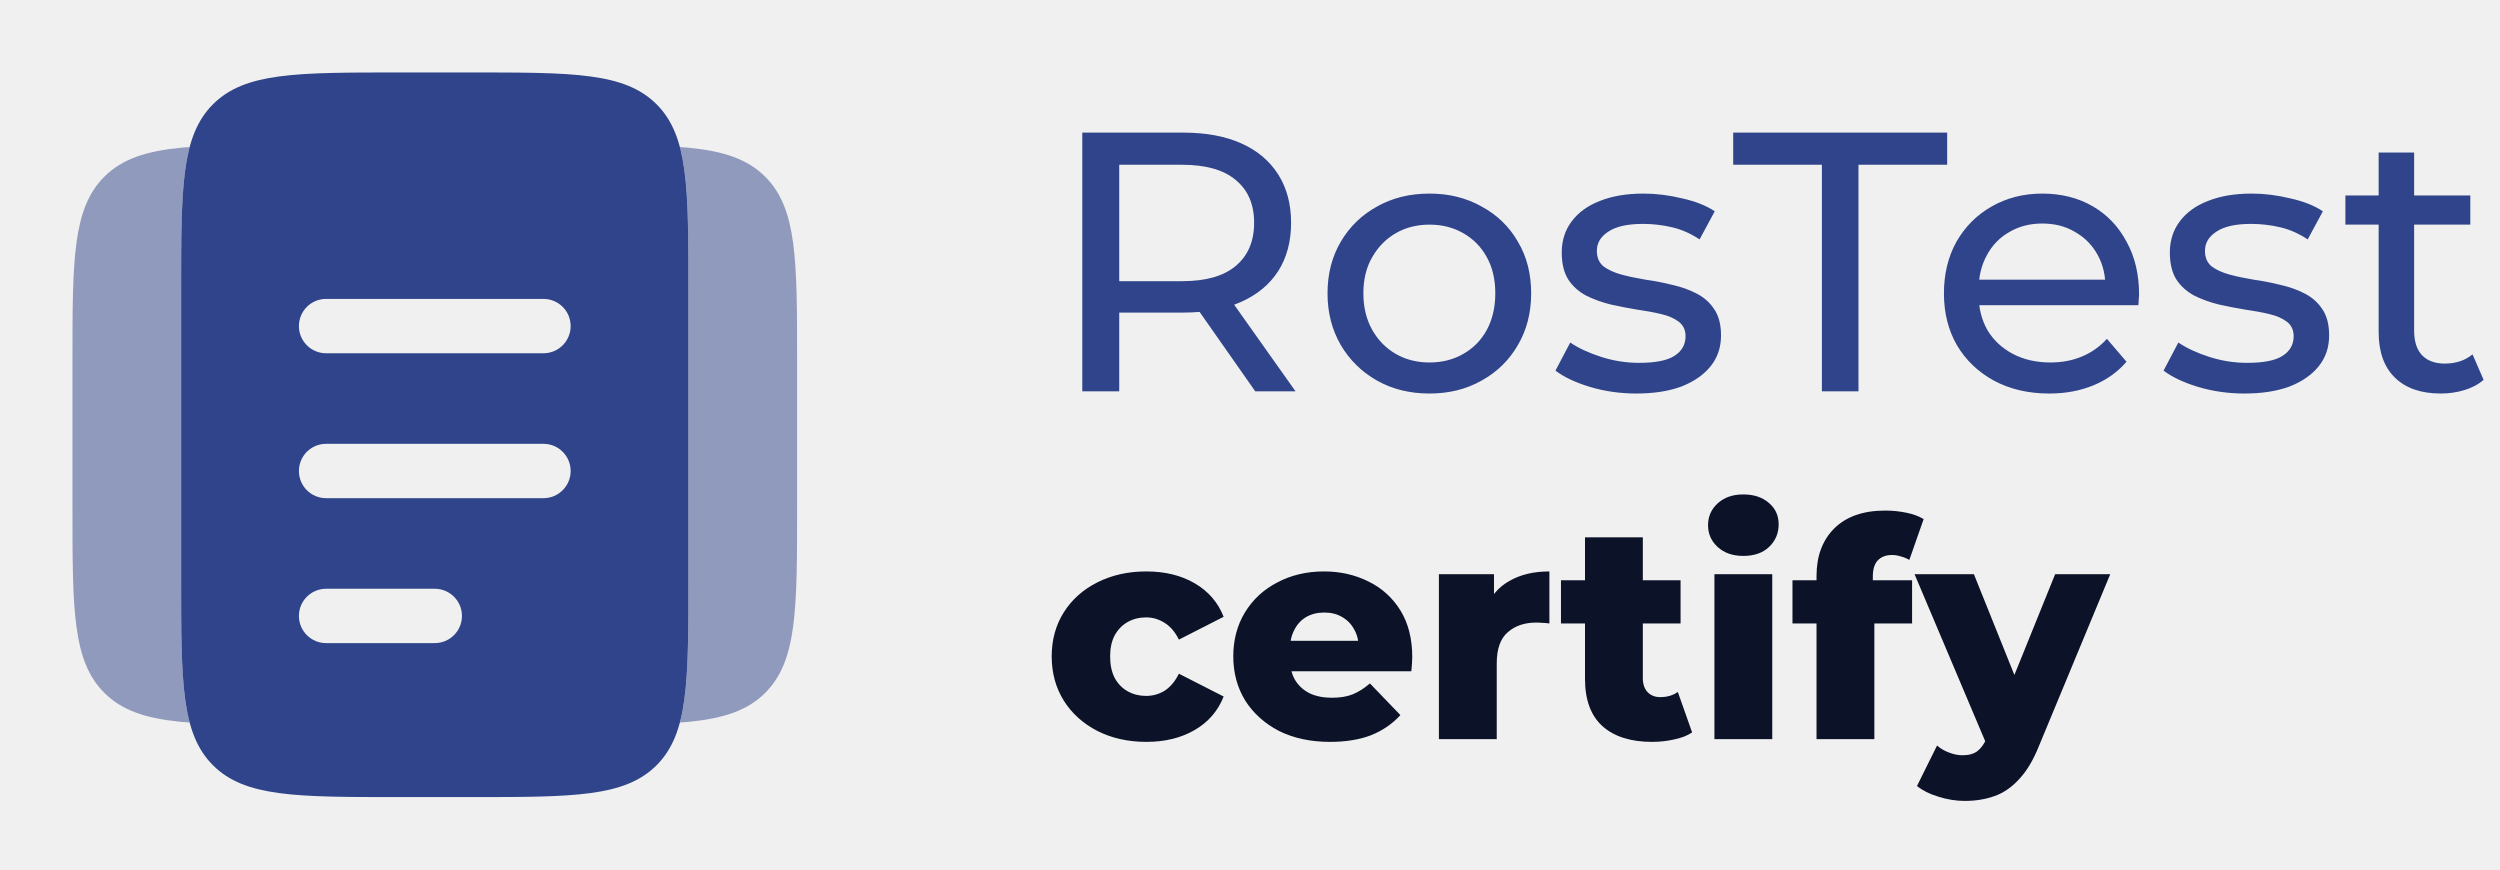
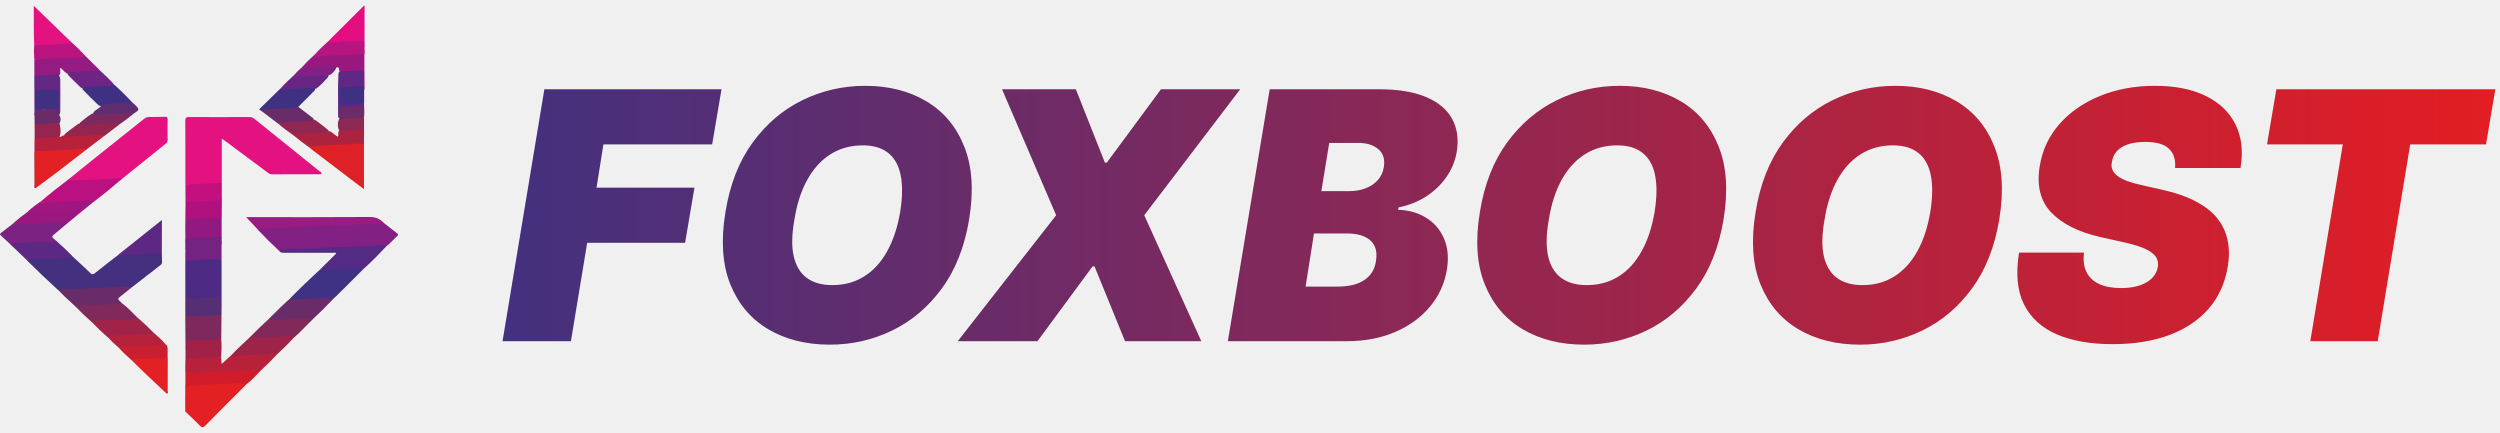
- <svg xmlns="http://www.w3.org/2000/svg" width="115" height="40" viewBox="0 0 115 40" fill="none">
-   <path fill-rule="evenodd" clip-rule="evenodd" d="M9.797 4.797C8.333 6.262 8.333 8.619 8.333 13.333V26.666C8.333 31.38 8.333 33.737 9.797 35.202C11.262 36.666 13.619 36.666 18.333 36.666H21.666C26.38 36.666 28.737 36.666 30.202 35.202C31.666 33.737 31.666 31.38 31.666 26.666V13.333C31.666 8.619 31.666 6.262 30.202 4.797C28.737 3.333 26.38 3.333 21.666 3.333H18.333C13.619 3.333 11.262 3.333 9.797 4.797ZM13.75 28.333C13.75 27.643 14.309 27.083 15 27.083H20C20.69 27.083 21.25 27.643 21.25 28.333C21.25 29.023 20.69 29.583 20 29.583H15C14.309 29.583 13.75 29.023 13.75 28.333ZM15 20.416C14.309 20.416 13.75 20.976 13.75 21.666C13.75 22.357 14.309 22.916 15 22.916H25C25.69 22.916 26.25 22.357 26.25 21.666C26.25 20.976 25.69 20.416 25 20.416H15ZM13.75 15C13.75 14.309 14.309 13.75 15 13.75H25C25.69 13.75 26.25 14.309 26.25 15C26.25 15.69 25.69 16.25 25 16.25H15C14.309 16.25 13.75 15.69 13.75 15Z" fill="#2F448A" />
-   <path opacity="0.5" d="M8.725 6.764C8.333 8.236 8.333 10.295 8.333 13.333V26.667C8.333 29.705 8.333 31.764 8.725 33.236L8.333 33.206C6.708 33.047 5.614 32.685 4.797 31.869C3.333 30.404 3.333 28.047 3.333 23.333V16.667C3.333 11.953 3.333 9.596 4.797 8.131C5.614 7.315 6.708 6.953 8.333 6.794L8.725 6.764Z" fill="#2F448A" />
-   <path opacity="0.5" d="M31.274 33.236C31.667 31.764 31.667 29.705 31.667 26.667V13.333C31.667 10.295 31.667 8.236 31.275 6.764L31.667 6.794C33.292 6.953 34.386 7.315 35.202 8.131C36.667 9.596 36.667 11.953 36.667 16.667V23.333C36.667 28.047 36.667 30.404 35.202 31.869C34.386 32.685 33.292 33.047 31.667 33.206L31.274 33.236Z" fill="#2F448A" />
-   <path d="M49.785 18V6.1H54.426C55.469 6.1 56.358 6.264 57.095 6.593C57.832 6.922 58.398 7.398 58.795 8.021C59.192 8.644 59.39 9.387 59.39 10.248C59.39 11.109 59.192 11.852 58.795 12.475C58.398 13.087 57.832 13.557 57.095 13.886C56.358 14.215 55.469 14.379 54.426 14.379H50.72L51.485 13.597V18H49.785ZM57.741 18L54.715 13.682H56.534L59.594 18H57.741ZM51.485 13.767L50.72 12.934H54.375C55.463 12.934 56.285 12.702 56.84 12.237C57.407 11.761 57.69 11.098 57.69 10.248C57.69 9.398 57.407 8.741 56.84 8.276C56.285 7.811 55.463 7.579 54.375 7.579H50.72L51.485 6.729V13.767ZM65.758 18.102C64.851 18.102 64.046 17.904 63.344 17.507C62.641 17.11 62.086 16.566 61.678 15.875C61.27 15.172 61.066 14.379 61.066 13.495C61.066 12.6 61.27 11.806 61.678 11.115C62.086 10.424 62.641 9.885 63.344 9.5C64.046 9.103 64.851 8.905 65.758 8.905C66.653 8.905 67.452 9.103 68.155 9.5C68.869 9.885 69.424 10.424 69.821 11.115C70.229 11.795 70.433 12.588 70.433 13.495C70.433 14.39 70.229 15.184 69.821 15.875C69.424 16.566 68.869 17.11 68.155 17.507C67.452 17.904 66.653 18.102 65.758 18.102ZM65.758 16.674C66.336 16.674 66.851 16.544 67.305 16.283C67.769 16.022 68.132 15.654 68.393 15.178C68.653 14.691 68.784 14.13 68.784 13.495C68.784 12.849 68.653 12.294 68.393 11.829C68.132 11.353 67.769 10.985 67.305 10.724C66.851 10.463 66.336 10.333 65.758 10.333C65.18 10.333 64.664 10.463 64.211 10.724C63.757 10.985 63.395 11.353 63.123 11.829C62.851 12.294 62.715 12.849 62.715 13.495C62.715 14.13 62.851 14.691 63.123 15.178C63.395 15.654 63.757 16.022 64.211 16.283C64.664 16.544 65.18 16.674 65.758 16.674ZM75.274 18.102C74.526 18.102 73.812 18 73.132 17.796C72.463 17.592 71.936 17.343 71.551 17.048L72.231 15.756C72.616 16.017 73.092 16.238 73.659 16.419C74.225 16.6 74.803 16.691 75.393 16.691C76.152 16.691 76.696 16.583 77.025 16.368C77.365 16.153 77.535 15.852 77.535 15.467C77.535 15.184 77.433 14.963 77.229 14.804C77.025 14.645 76.753 14.526 76.413 14.447C76.084 14.368 75.716 14.3 75.308 14.243C74.9 14.175 74.492 14.096 74.084 14.005C73.676 13.903 73.302 13.767 72.962 13.597C72.622 13.416 72.35 13.172 72.146 12.866C71.942 12.549 71.84 12.129 71.84 11.608C71.84 11.064 71.993 10.588 72.299 10.18C72.605 9.772 73.035 9.46 73.591 9.245C74.157 9.018 74.826 8.905 75.597 8.905C76.186 8.905 76.781 8.979 77.382 9.126C77.994 9.262 78.492 9.46 78.878 9.721L78.181 11.013C77.773 10.741 77.348 10.554 76.906 10.452C76.464 10.35 76.022 10.299 75.58 10.299C74.866 10.299 74.333 10.418 73.982 10.656C73.63 10.883 73.455 11.177 73.455 11.54C73.455 11.846 73.557 12.084 73.761 12.254C73.976 12.413 74.248 12.537 74.577 12.628C74.917 12.719 75.291 12.798 75.699 12.866C76.107 12.923 76.515 13.002 76.923 13.104C77.331 13.195 77.699 13.325 78.028 13.495C78.368 13.665 78.64 13.903 78.844 14.209C79.059 14.515 79.167 14.923 79.167 15.433C79.167 15.977 79.008 16.447 78.691 16.844C78.373 17.241 77.926 17.552 77.348 17.779C76.77 17.994 76.078 18.102 75.274 18.102ZM83.807 18V7.579H79.727V6.1H89.57V7.579H85.49V18H83.807ZM94.266 18.102C93.303 18.102 92.453 17.904 91.716 17.507C90.991 17.11 90.424 16.566 90.016 15.875C89.619 15.184 89.421 14.39 89.421 13.495C89.421 12.6 89.614 11.806 89.999 11.115C90.396 10.424 90.934 9.885 91.614 9.5C92.305 9.103 93.082 8.905 93.943 8.905C94.816 8.905 95.586 9.098 96.255 9.483C96.924 9.868 97.445 10.412 97.819 11.115C98.204 11.806 98.397 12.617 98.397 13.546C98.397 13.614 98.391 13.693 98.38 13.784C98.38 13.875 98.374 13.96 98.363 14.039H90.696V12.866H97.513L96.85 13.274C96.861 12.696 96.742 12.18 96.493 11.727C96.244 11.274 95.898 10.922 95.456 10.673C95.025 10.412 94.521 10.282 93.943 10.282C93.376 10.282 92.872 10.412 92.43 10.673C91.988 10.922 91.642 11.279 91.393 11.744C91.144 12.197 91.019 12.719 91.019 13.308V13.58C91.019 14.181 91.155 14.719 91.427 15.195C91.71 15.66 92.101 16.022 92.6 16.283C93.099 16.544 93.671 16.674 94.317 16.674C94.85 16.674 95.331 16.583 95.762 16.402C96.204 16.221 96.589 15.949 96.918 15.586L97.819 16.64C97.411 17.116 96.901 17.479 96.289 17.728C95.688 17.977 95.014 18.102 94.266 18.102ZM103.247 18.102C102.499 18.102 101.785 18 101.105 17.796C100.437 17.592 99.909 17.343 99.524 17.048L100.204 15.756C100.59 16.017 101.066 16.238 101.632 16.419C102.199 16.6 102.777 16.691 103.366 16.691C104.126 16.691 104.67 16.583 104.998 16.368C105.338 16.153 105.508 15.852 105.508 15.467C105.508 15.184 105.406 14.963 105.202 14.804C104.998 14.645 104.726 14.526 104.386 14.447C104.058 14.368 103.689 14.3 103.281 14.243C102.873 14.175 102.465 14.096 102.057 14.005C101.649 13.903 101.275 13.767 100.935 13.597C100.595 13.416 100.323 13.172 100.119 12.866C99.915 12.549 99.813 12.129 99.813 11.608C99.813 11.064 99.966 10.588 100.272 10.18C100.578 9.772 101.009 9.46 101.564 9.245C102.131 9.018 102.8 8.905 103.57 8.905C104.16 8.905 104.755 8.979 105.355 9.126C105.967 9.262 106.466 9.46 106.851 9.721L106.154 11.013C105.746 10.741 105.321 10.554 104.879 10.452C104.437 10.35 103.995 10.299 103.553 10.299C102.839 10.299 102.307 10.418 101.955 10.656C101.604 10.883 101.428 11.177 101.428 11.54C101.428 11.846 101.53 12.084 101.734 12.254C101.95 12.413 102.222 12.537 102.55 12.628C102.89 12.719 103.264 12.798 103.672 12.866C104.08 12.923 104.488 13.002 104.896 13.104C105.304 13.195 105.673 13.325 106.001 13.495C106.341 13.665 106.613 13.903 106.817 14.209C107.033 14.515 107.14 14.923 107.14 15.433C107.14 15.977 106.982 16.447 106.664 16.844C106.347 17.241 105.899 17.552 105.321 17.779C104.743 17.994 104.052 18.102 103.247 18.102ZM112.274 18.102C111.367 18.102 110.664 17.858 110.166 17.371C109.667 16.884 109.418 16.187 109.418 15.28V7.018H111.05V15.212C111.05 15.699 111.169 16.073 111.407 16.334C111.656 16.595 112.007 16.725 112.461 16.725C112.971 16.725 113.396 16.583 113.736 16.3L114.246 17.473C113.996 17.688 113.696 17.847 113.345 17.949C113.005 18.051 112.648 18.102 112.274 18.102ZM107.888 10.333V8.99H113.634V10.333H107.888Z" fill="#2F448A" />
-   <path d="M52.732 34.126C51.892 34.126 51.141 33.958 50.478 33.622C49.825 33.286 49.311 32.824 48.938 32.236C48.565 31.639 48.378 30.957 48.378 30.192C48.378 29.427 48.565 28.75 48.938 28.162C49.311 27.574 49.825 27.117 50.478 26.79C51.141 26.454 51.892 26.286 52.732 26.286C53.591 26.286 54.333 26.468 54.958 26.832C55.583 27.196 56.027 27.709 56.288 28.372L54.23 29.422C54.053 29.067 53.833 28.811 53.572 28.652C53.311 28.484 53.026 28.4 52.718 28.4C52.41 28.4 52.13 28.47 51.878 28.61C51.626 28.75 51.425 28.955 51.276 29.226C51.136 29.487 51.066 29.809 51.066 30.192C51.066 30.584 51.136 30.915 51.276 31.186C51.425 31.457 51.626 31.662 51.878 31.802C52.13 31.942 52.41 32.012 52.718 32.012C53.026 32.012 53.311 31.933 53.572 31.774C53.833 31.606 54.053 31.345 54.23 30.99L56.288 32.04C56.027 32.703 55.583 33.216 54.958 33.58C54.333 33.944 53.591 34.126 52.732 34.126ZM61.184 34.126C60.288 34.126 59.504 33.958 58.831 33.622C58.169 33.277 57.651 32.81 57.278 32.222C56.913 31.625 56.731 30.948 56.731 30.192C56.731 29.436 56.909 28.764 57.264 28.176C57.627 27.579 58.127 27.117 58.761 26.79C59.396 26.454 60.11 26.286 60.904 26.286C61.65 26.286 62.331 26.44 62.947 26.748C63.563 27.047 64.053 27.49 64.418 28.078C64.781 28.666 64.963 29.38 64.963 30.22C64.963 30.313 64.959 30.421 64.95 30.542C64.94 30.663 64.931 30.775 64.921 30.878H58.916V29.478H63.508L62.499 29.87C62.509 29.525 62.444 29.226 62.303 28.974C62.173 28.722 61.986 28.526 61.743 28.386C61.51 28.246 61.235 28.176 60.917 28.176C60.6 28.176 60.32 28.246 60.078 28.386C59.844 28.526 59.662 28.727 59.532 28.988C59.401 29.24 59.336 29.539 59.336 29.884V30.29C59.336 30.663 59.41 30.985 59.559 31.256C59.718 31.527 59.942 31.737 60.231 31.886C60.521 32.026 60.866 32.096 61.267 32.096C61.641 32.096 61.958 32.045 62.219 31.942C62.49 31.83 62.756 31.662 63.017 31.438L64.418 32.894C64.053 33.295 63.605 33.603 63.074 33.818C62.541 34.023 61.911 34.126 61.184 34.126ZM66.19 34V26.412H68.724V28.624L68.346 27.994C68.57 27.425 68.934 27 69.438 26.72C69.942 26.431 70.553 26.286 71.272 26.286V28.68C71.151 28.661 71.043 28.652 70.95 28.652C70.866 28.643 70.773 28.638 70.67 28.638C70.129 28.638 69.69 28.787 69.354 29.086C69.018 29.375 68.85 29.851 68.85 30.514V34H66.19ZM75.99 34.126C75.019 34.126 74.263 33.888 73.722 33.412C73.181 32.927 72.91 32.199 72.91 31.228V24.718H75.57V31.2C75.57 31.471 75.645 31.685 75.794 31.844C75.943 31.993 76.135 32.068 76.368 32.068C76.685 32.068 76.956 31.989 77.18 31.83L77.838 33.692C77.614 33.841 77.339 33.949 77.012 34.014C76.685 34.089 76.345 34.126 75.99 34.126ZM71.804 28.68V26.692H77.306V28.68H71.804ZM78.864 34V26.412H81.524V34H78.864ZM80.194 25.572C79.708 25.572 79.316 25.437 79.018 25.166C78.719 24.895 78.57 24.559 78.57 24.158C78.57 23.757 78.719 23.421 79.018 23.15C79.316 22.879 79.708 22.744 80.194 22.744C80.679 22.744 81.071 22.875 81.37 23.136C81.668 23.388 81.818 23.715 81.818 24.116C81.818 24.536 81.668 24.886 81.37 25.166C81.08 25.437 80.688 25.572 80.194 25.572ZM83.56 34V26.496C83.56 25.581 83.831 24.853 84.372 24.312C84.923 23.761 85.707 23.486 86.724 23.486C87.051 23.486 87.373 23.519 87.69 23.584C88.008 23.649 88.274 23.747 88.488 23.878L87.83 25.754C87.718 25.689 87.592 25.637 87.452 25.6C87.312 25.553 87.172 25.53 87.032 25.53C86.752 25.53 86.533 25.614 86.374 25.782C86.225 25.941 86.15 26.188 86.15 26.524V27.07L86.22 28.176V34H83.56ZM82.454 28.68V26.692H87.956V28.68H82.454ZM90.379 36.842C89.977 36.842 89.571 36.777 89.161 36.646C88.759 36.525 88.433 36.361 88.181 36.156L89.105 34.294C89.263 34.434 89.445 34.541 89.651 34.616C89.865 34.7 90.075 34.742 90.281 34.742C90.57 34.742 90.799 34.677 90.967 34.546C91.135 34.415 91.279 34.21 91.401 33.93L91.751 33.048L91.961 32.782L94.537 26.412H97.071L93.795 34.308C93.533 34.961 93.23 35.47 92.885 35.834C92.549 36.207 92.171 36.469 91.751 36.618C91.34 36.767 90.883 36.842 90.379 36.842ZM91.415 34.322L88.069 26.412H90.799L93.263 32.544L91.415 34.322Z" fill="#0C1227" />
+ <svg xmlns="http://www.w3.org/2000/svg" width="231" height="40" viewBox="0 0 231 40" fill="none">
+   <path d="M46.434 31.527L50.299 8.248H66.668L65.804 13.34H55.755L55.119 17.341H64.167L63.303 22.434H54.255L52.754 31.527H46.434ZM89.544 20.297C89.119 22.828 88.278 24.95 87.02 26.662C85.762 28.375 84.235 29.667 82.439 30.539C80.643 31.41 78.722 31.846 76.676 31.846C74.494 31.846 72.599 31.372 70.993 30.425C69.386 29.478 68.216 28.091 67.48 26.265C66.745 24.438 66.598 22.206 67.037 19.569C67.446 17.038 68.28 14.909 69.538 13.181C70.796 11.453 72.33 10.146 74.141 9.259C75.953 8.373 77.889 7.93 79.95 7.93C82.117 7.93 84.001 8.407 85.6 9.362C87.206 10.317 88.373 11.715 89.1 13.556C89.836 15.398 89.983 17.645 89.544 20.297ZM83.178 19.569C83.391 18.236 83.406 17.114 83.224 16.205C83.042 15.288 82.659 14.598 82.076 14.136C81.492 13.666 80.708 13.431 79.723 13.431C78.601 13.431 77.608 13.704 76.745 14.25C75.881 14.795 75.165 15.58 74.596 16.603C74.028 17.626 73.63 18.857 73.403 20.297C73.16 21.646 73.137 22.767 73.334 23.662C73.539 24.556 73.941 25.226 74.539 25.674C75.146 26.121 75.934 26.344 76.904 26.344C78.01 26.344 78.988 26.079 79.836 25.549C80.693 25.018 81.401 24.249 81.962 23.241C82.53 22.233 82.936 21.009 83.178 19.569ZM99.408 8.248L102.09 15.023H102.272L107.274 8.248H114.594L105.728 19.888L111.002 31.527H103.954L101.135 24.616H100.953L95.861 31.527H88.495L97.589 19.888L92.587 8.248H99.408ZM113.454 31.527L117.319 8.248H127.413C129.186 8.248 130.638 8.487 131.767 8.964C132.903 9.441 133.707 10.116 134.176 10.987C134.654 11.859 134.794 12.886 134.597 14.068C134.445 14.916 134.12 15.693 133.619 16.398C133.127 17.095 132.502 17.686 131.744 18.171C130.994 18.649 130.156 18.978 129.232 19.16L129.186 19.387C130.187 19.418 131.058 19.668 131.801 20.138C132.543 20.6 133.089 21.244 133.438 22.07C133.786 22.889 133.87 23.843 133.688 24.935C133.476 26.208 132.956 27.341 132.13 28.333C131.304 29.326 130.232 30.107 128.914 30.675C127.595 31.243 126.095 31.527 124.412 31.527H113.454ZM120.638 26.48H123.594C124.64 26.48 125.462 26.28 126.06 25.878C126.667 25.477 127.027 24.889 127.14 24.116C127.231 23.571 127.186 23.108 127.004 22.729C126.822 22.351 126.515 22.063 126.083 21.866C125.651 21.669 125.109 21.57 124.458 21.57H121.411L120.638 26.48ZM122.093 17.66H124.685C125.231 17.66 125.731 17.573 126.185 17.398C126.64 17.224 127.015 16.97 127.311 16.637C127.606 16.303 127.792 15.902 127.868 15.432C127.981 14.704 127.807 14.151 127.345 13.772C126.89 13.393 126.276 13.204 125.503 13.204H122.821L122.093 17.66ZM159.252 20.297C158.828 22.828 157.987 24.95 156.729 26.662C155.471 28.375 153.944 29.667 152.148 30.539C150.352 31.41 148.431 31.846 146.385 31.846C144.202 31.846 142.308 31.372 140.701 30.425C139.095 29.478 137.924 28.091 137.189 26.265C136.454 24.438 136.306 22.206 136.745 19.569C137.155 17.038 137.988 14.909 139.246 13.181C140.504 11.453 142.039 10.146 143.85 9.259C145.661 8.373 147.597 7.93 149.658 7.93C151.826 7.93 153.709 8.407 155.308 9.362C156.914 10.317 158.081 11.715 158.809 13.556C159.544 15.398 159.692 17.645 159.252 20.297ZM152.887 19.569C153.099 18.236 153.114 17.114 152.932 16.205C152.75 15.288 152.368 14.598 151.784 14.136C151.2 13.666 150.416 13.431 149.431 13.431C148.309 13.431 147.317 13.704 146.453 14.25C145.589 14.795 144.873 15.58 144.304 16.603C143.736 17.626 143.338 18.857 143.111 20.297C142.868 21.646 142.846 22.767 143.043 23.662C143.247 24.556 143.649 25.226 144.248 25.674C144.854 26.121 145.642 26.344 146.612 26.344C147.718 26.344 148.696 26.079 149.545 25.549C150.401 25.018 151.11 24.249 151.67 23.241C152.239 22.233 152.644 21.009 152.887 19.569ZM184.729 20.297C184.304 22.828 183.463 24.95 182.205 26.662C180.947 28.375 179.42 29.667 177.624 30.539C175.828 31.41 173.907 31.846 171.861 31.846C169.679 31.846 167.784 31.372 166.178 30.425C164.571 29.478 163.4 28.091 162.665 26.265C161.93 24.438 161.782 22.206 162.222 19.569C162.631 17.038 163.465 14.909 164.723 13.181C165.98 11.453 167.515 10.146 169.326 9.259C171.137 8.373 173.074 7.93 175.135 7.93C177.302 7.93 179.185 8.407 180.784 9.362C182.391 10.317 183.558 11.715 184.285 13.556C185.02 15.398 185.168 17.645 184.729 20.297ZM178.363 19.569C178.575 18.236 178.59 17.114 178.408 16.205C178.227 15.288 177.844 14.598 177.26 14.136C176.677 13.666 175.893 13.431 174.907 13.431C173.786 13.431 172.793 13.704 171.929 14.25C171.065 14.795 170.349 15.58 169.781 16.603C169.213 17.626 168.815 18.857 168.587 20.297C168.345 21.646 168.322 22.767 168.519 23.662C168.724 24.556 169.125 25.226 169.724 25.674C170.33 26.121 171.118 26.344 172.088 26.344C173.195 26.344 174.172 26.079 175.021 25.549C175.877 25.018 176.586 24.249 177.147 23.241C177.715 22.233 178.12 21.009 178.363 19.569ZM200.975 15.523C201.043 14.773 200.861 14.185 200.429 13.761C199.997 13.329 199.27 13.113 198.247 13.113C197.595 13.113 197.049 13.189 196.61 13.34C196.178 13.492 195.841 13.7 195.598 13.965C195.363 14.231 195.216 14.538 195.155 14.886C195.087 15.159 195.091 15.409 195.166 15.636C195.25 15.856 195.405 16.057 195.632 16.239C195.867 16.421 196.174 16.584 196.553 16.728C196.94 16.872 197.398 17 197.928 17.114L199.747 17.523C200.99 17.796 202.032 18.156 202.873 18.603C203.722 19.043 204.389 19.566 204.874 20.172C205.359 20.778 205.677 21.456 205.829 22.206C205.988 22.957 205.992 23.775 205.84 24.662C205.582 26.193 204.987 27.488 204.055 28.549C203.123 29.61 201.907 30.417 200.407 30.971C198.906 31.524 197.171 31.8 195.2 31.8C193.185 31.8 191.472 31.501 190.062 30.902C188.661 30.296 187.645 29.372 187.016 28.129C186.395 26.878 186.243 25.283 186.561 23.343H192.563C192.472 24.056 192.548 24.654 192.791 25.139C193.033 25.624 193.423 25.992 193.961 26.242C194.499 26.492 195.17 26.617 195.973 26.617C196.655 26.617 197.239 26.534 197.724 26.367C198.209 26.2 198.592 25.969 198.872 25.674C199.152 25.378 199.323 25.041 199.383 24.662C199.444 24.313 199.383 24.003 199.202 23.73C199.02 23.457 198.69 23.211 198.213 22.991C197.735 22.771 197.08 22.57 196.246 22.388L194.018 21.888C192.04 21.434 190.547 20.683 189.54 19.638C188.532 18.592 188.176 17.16 188.471 15.341C188.714 13.856 189.324 12.56 190.301 11.453C191.286 10.339 192.537 9.475 194.052 8.862C195.576 8.24 197.262 7.93 199.111 7.93C200.99 7.93 202.562 8.244 203.828 8.873C205.101 9.502 206.014 10.385 206.567 11.521C207.128 12.658 207.28 13.992 207.022 15.523H200.975ZM209.472 13.34L210.336 8.248H230.569L229.705 13.34H222.703L219.702 31.527H213.473L216.474 13.34H209.472Z" fill="url(#paint0_linear_5_164)" />
+   <g clip-path="url(#clip0_5_164)">
+     <path d="M17.141 19.051C17.134 18.045 17.128 17.039 17.128 16.04C17.128 14.41 17.134 12.78 17.121 11.151C17.121 10.889 17.189 10.815 17.459 10.815C19.322 10.829 21.184 10.822 23.04 10.815C23.223 10.815 23.358 10.862 23.5 10.976C25.505 12.593 27.51 14.195 29.508 15.812C29.582 15.872 29.724 15.912 29.691 16.026C29.657 16.14 29.515 16.1 29.42 16.1C27.997 16.1 26.575 16.1 25.16 16.107C24.991 16.107 24.862 16.047 24.733 15.946C23.44 14.98 22.139 14.014 20.839 13.049C20.751 12.982 20.663 12.921 20.494 12.807C20.494 14.222 20.494 15.57 20.494 16.912C20.405 16.999 20.297 17.006 20.182 17.006C19.424 17.039 18.658 17.079 17.9 17.119C17.812 17.126 17.724 17.133 17.629 17.14C17.358 17.146 17.27 17.274 17.283 17.542C17.304 17.898 17.297 18.253 17.283 18.608C17.277 18.742 17.29 18.877 17.236 19.004C17.216 19.038 17.189 19.058 17.141 19.051Z" fill="#E41180" />
+     <path d="M14.954 23.477C14.96 23.726 14.967 23.967 14.974 24.215C14.981 24.322 14.94 24.403 14.852 24.477C13.951 25.167 13.057 25.865 12.163 26.562C11.412 26.603 10.66 26.649 9.908 26.683C8.581 26.743 7.253 26.777 5.926 26.864C5.723 26.878 5.52 26.898 5.337 26.77C4.382 25.905 3.461 25.02 2.546 24.114C2.479 23.88 2.662 23.873 2.797 23.866C3.068 23.846 3.339 23.793 3.603 23.799C4.361 23.813 5.113 23.678 5.865 23.726C6.149 23.746 6.414 23.585 6.698 23.685C7.24 24.188 7.788 24.684 8.317 25.201C8.486 25.362 8.588 25.389 8.784 25.228C9.488 24.658 10.213 24.108 10.931 23.551C11.046 23.511 11.168 23.477 11.29 23.471C12.36 23.444 13.437 23.39 14.507 23.323C14.676 23.303 14.852 23.303 14.954 23.477Z" fill="#45307F" />
+     <path d="M6.339 16.563C7.213 15.859 8.08 15.155 8.953 14.457C10.409 13.297 11.865 12.143 13.322 10.976C13.457 10.862 13.599 10.809 13.775 10.809C14.263 10.815 14.744 10.802 15.231 10.789C15.421 10.782 15.489 10.835 15.489 11.03C15.475 11.667 15.482 12.304 15.489 12.935C15.489 13.055 15.462 13.149 15.367 13.23C13.985 14.336 12.61 15.45 11.229 16.563C10.26 16.603 9.299 16.637 8.33 16.704C7.788 16.744 7.247 16.697 6.712 16.777C6.542 16.804 6.393 16.744 6.339 16.563Z" fill="#E41180" />
+     <path d="M35.468 20.6C35.874 20.915 36.273 21.237 36.68 21.553C36.788 21.64 36.836 21.7 36.707 21.807C36.375 22.102 36.097 22.458 35.732 22.726C35.23 22.834 34.722 22.807 34.221 22.827C33.436 22.86 32.65 22.887 31.858 22.921C30.625 22.974 29.386 23.028 28.153 23.088C27.361 23.122 26.562 23.249 25.762 23.149C25.112 22.545 24.483 21.928 23.88 21.284C23.887 21.063 24.076 21.05 24.218 21.043C24.611 21.036 25.004 20.969 25.397 20.962C27.225 20.942 29.04 20.781 30.869 20.748C31.885 20.728 32.894 20.654 33.91 20.627C34.431 20.6 34.946 20.493 35.468 20.6Z" fill="#822083" />
+     <path d="M22.803 35.475C21.53 36.75 20.25 38.017 18.99 39.305C18.767 39.533 18.645 39.513 18.435 39.298C18.028 38.876 17.602 38.487 17.182 38.078C17.107 37.3 17.168 36.522 17.148 35.737C17.141 35.502 17.331 35.516 17.487 35.502C17.927 35.469 18.367 35.475 18.8 35.449C19.979 35.368 21.164 35.308 22.342 35.301C22.512 35.308 22.722 35.247 22.803 35.475Z" fill="#E32024" />
+     <path d="M33.571 24.866C32.745 25.691 31.925 26.515 31.099 27.334C31.018 27.414 30.937 27.481 30.849 27.555C30.591 27.662 30.314 27.629 30.049 27.642C29.04 27.682 28.025 27.749 27.015 27.749C26.907 27.749 26.738 27.776 26.805 27.568C27.706 26.649 28.641 25.758 29.589 24.886C29.989 24.765 30.409 24.825 30.822 24.785C31.641 24.705 32.461 24.698 33.28 24.691C33.402 24.698 33.585 24.624 33.571 24.866Z" fill="#3F3183" />
+     <path d="M33.632 13.223C33.632 14.611 33.632 16.006 33.632 17.475C33.388 17.294 33.192 17.146 33.002 17.006C31.594 15.932 30.178 14.859 28.77 13.786C28.715 13.746 28.675 13.699 28.62 13.652C28.607 13.424 28.79 13.418 28.939 13.404C29.785 13.357 30.639 13.29 31.485 13.27C32.081 13.25 32.67 13.163 33.266 13.19C33.395 13.183 33.517 13.156 33.632 13.223Z" fill="#DE2027" />
+     <path d="M33.571 24.866C33.558 24.785 33.51 24.738 33.429 24.765C33.145 24.866 32.847 24.812 32.562 24.812C31.81 24.819 31.065 24.852 30.32 24.946C30.07 24.98 29.833 24.879 29.589 24.886C30.083 24.396 30.571 23.913 31.072 23.417C30.977 23.303 30.855 23.357 30.754 23.357C29.244 23.35 27.733 23.35 26.223 23.357C26.027 23.357 25.864 23.33 25.769 23.142C26.189 22.994 26.636 23.082 27.07 23.015C27.53 22.941 28.011 22.994 28.485 22.948C29.189 22.874 29.901 22.894 30.605 22.867C31.824 22.813 33.043 22.753 34.269 22.72C34.756 22.706 35.244 22.619 35.738 22.713C35.041 23.464 34.33 24.188 33.571 24.866Z" fill="#542B84" />
+     <path d="M20.439 33.068C20.453 33.242 20.466 33.41 20.48 33.631C20.778 33.356 21.049 33.115 21.32 32.867C21.496 32.746 21.692 32.826 21.875 32.806C22.823 32.692 23.771 32.692 24.726 32.632C24.896 32.618 25.058 32.605 25.227 32.592C25.377 32.578 25.526 32.578 25.6 32.746C25.099 33.282 24.584 33.792 24.042 34.288C23.622 34.369 23.196 34.349 22.776 34.382C22.41 34.409 22.038 34.422 21.665 34.429C20.304 34.456 18.949 34.577 17.595 34.583C17.202 34.583 17.168 34.55 17.148 34.221C17.148 33.986 17.148 33.752 17.148 33.517C17.148 33.155 17.209 33.061 17.554 33.048C18.008 33.028 18.448 32.954 18.902 32.96C19.288 32.967 19.667 32.98 20.053 32.92C20.209 32.893 20.358 32.907 20.439 33.068Z" fill="#B8213A" />
+     <path d="M35.468 20.6C35.42 20.62 35.366 20.654 35.319 20.661C34.655 20.687 33.991 20.701 33.334 20.734C32.102 20.788 30.862 20.842 29.63 20.882C28.709 20.909 27.788 20.962 26.873 21.016C25.986 21.07 25.099 21.076 24.218 21.137C24.09 21.143 23.975 21.17 23.893 21.284C23.514 20.882 23.135 20.473 22.749 20.064C22.837 20.064 22.952 20.064 23.074 20.064C26.758 20.064 30.442 20.077 34.12 20.05C34.682 20.037 35.102 20.205 35.468 20.6Z" fill="#991C82" />
+     <path d="M6.339 16.563C6.502 16.684 6.664 16.751 6.867 16.663C6.928 16.637 7.003 16.643 7.064 16.643C7.829 16.623 8.594 16.643 9.353 16.556C9.901 16.496 10.457 16.583 10.992 16.449C11.087 16.422 11.202 16.422 11.222 16.57C10.409 17.26 9.583 17.944 8.73 18.595C8.411 18.675 8.08 18.662 7.761 18.682C7.213 18.716 6.657 18.736 6.109 18.756C5.425 18.776 4.734 18.816 4.05 18.863C3.914 18.87 3.684 18.971 3.711 18.669C4.565 17.931 5.445 17.24 6.339 16.563Z" fill="#BB107F" />
+     <path d="M6.217 20.64C5.858 20.942 5.492 21.244 5.134 21.546C4.734 21.875 4.734 21.901 5.14 22.196C5.181 22.471 4.957 22.424 4.815 22.438C4.321 22.471 3.826 22.471 3.339 22.485C2.533 22.498 1.734 22.646 0.928 22.545C0.65 22.29 0.379 22.029 0.095 21.774C-0.007 21.68 -0.034 21.613 0.095 21.519C0.467 21.237 0.833 20.949 1.199 20.661C1.564 20.593 1.937 20.593 2.296 20.58C3.373 20.547 4.45 20.506 5.526 20.439C5.696 20.426 5.865 20.419 6.028 20.446C6.129 20.466 6.278 20.459 6.217 20.64Z" fill="#7C2283" />
+     <path d="M7.904 13.88C6.386 15.067 4.856 16.241 3.298 17.381C3.17 17.381 3.203 17.28 3.203 17.207C3.203 16.187 3.21 15.175 3.197 14.155C3.197 13.921 3.319 13.86 3.508 13.86C4.375 13.847 5.242 13.733 6.109 13.726C6.596 13.719 7.077 13.646 7.558 13.659C7.7 13.659 7.924 13.599 7.904 13.88Z" fill="#E32024" />
+     <path d="M5.344 26.757C6.576 26.71 7.815 26.69 9.048 26.616C9.969 26.556 10.883 26.529 11.805 26.495C11.926 26.489 12.055 26.489 12.163 26.556C11.784 26.864 11.412 27.179 11.026 27.474C10.883 27.582 10.924 27.669 11.012 27.77C11.08 27.843 11.154 27.91 11.229 27.977C11.263 28.232 11.053 28.199 10.924 28.206C10.531 28.226 10.138 28.259 9.746 28.266C8.967 28.279 8.195 28.373 7.416 28.353C7.233 28.346 7.057 28.346 6.894 28.246C6.353 27.763 5.831 27.28 5.344 26.757Z" fill="#6A2C69" />
+     <path d="M26.805 27.575C26.812 27.649 26.846 27.696 26.934 27.689C27.93 27.622 28.925 27.568 29.921 27.562C30.232 27.562 30.537 27.434 30.849 27.562C30.219 28.226 29.575 28.876 28.891 29.493C28.756 29.513 28.627 29.547 28.492 29.553C27.408 29.56 26.331 29.594 25.248 29.701C25.065 29.721 24.882 29.721 24.78 29.52C25.444 28.849 26.108 28.199 26.805 27.575Z" fill="#6A2C69" />
+     <path d="M17.141 32.182C17.134 31.264 17.128 30.352 17.121 29.433C17.121 27.454 17.121 25.476 17.121 23.497C17.121 23.377 17.134 23.256 17.134 23.129C17.162 22.827 17.155 22.525 17.141 22.223C17.134 22.015 17.202 21.908 17.419 21.901C18.353 21.868 19.281 21.767 20.216 21.794C20.405 21.801 20.473 21.875 20.466 22.062C20.46 22.237 20.453 22.418 20.473 22.599C20.473 24.436 20.48 26.267 20.473 28.105C20.473 29.191 20.453 30.285 20.439 31.371C20.399 31.344 20.372 31.311 20.358 31.27C20.277 30.553 20.331 29.828 20.324 29.104C20.311 28.574 20.311 28.044 20.324 27.515C20.311 26.509 20.324 25.509 20.317 24.503C20.317 24.047 20.29 24.041 19.843 24.041C19.065 24.041 18.293 24.135 17.52 24.148C17.304 24.155 17.283 24.275 17.283 24.43C17.277 24.832 17.283 25.235 17.277 25.637C17.277 26.281 17.283 26.931 17.27 27.575C17.283 28.132 17.283 28.682 17.27 29.238C17.283 29.989 17.283 30.734 17.27 31.485C17.243 31.72 17.398 31.988 17.141 32.182Z" fill="#752382" />
+     <path d="M7.897 5.182C8.35 5.624 8.797 6.074 9.251 6.516C8.879 6.704 8.472 6.651 8.08 6.671C7.497 6.698 6.921 6.738 6.346 6.798C6.129 6.845 6.034 6.664 5.899 6.557C5.79 6.47 5.716 6.335 5.581 6.275C5.492 6.516 5.689 6.812 5.425 7.013C4.937 7.019 4.443 7.006 3.955 7.066C3.698 7.1 3.42 7.154 3.176 6.993C3.176 6.503 3.17 6.007 3.17 5.517C3.454 5.35 3.779 5.39 4.084 5.363C5.31 5.249 6.549 5.323 7.775 5.148C7.815 5.135 7.856 5.148 7.897 5.182Z" fill="#931B81" />
+     <path d="M17.182 34.201C17.168 34.396 17.236 34.476 17.446 34.476C18.374 34.469 19.302 34.429 20.229 34.342C20.297 34.335 20.365 34.335 20.433 34.342C21.421 34.342 22.403 34.308 23.385 34.208C23.616 34.188 23.832 34.255 24.049 34.282C23.649 34.697 23.27 35.127 22.803 35.482C22.288 35.341 21.76 35.415 21.238 35.442C21.056 35.449 20.859 35.482 20.67 35.482C19.965 35.475 19.261 35.522 18.557 35.609C18.204 35.65 17.846 35.63 17.487 35.616C17.256 35.609 17.168 35.677 17.175 35.918C17.189 36.642 17.182 37.367 17.182 38.091C17.128 38.071 17.121 38.031 17.121 37.984C17.128 36.723 17.128 35.469 17.134 34.208C17.155 34.201 17.168 34.201 17.182 34.201Z" fill="#D11D2B" />
+     <path d="M7.904 13.88C7.666 13.625 7.362 13.773 7.098 13.786C6.921 13.793 6.745 13.833 6.563 13.827C5.52 13.806 4.483 13.988 3.44 13.961C3.298 13.961 3.237 14.014 3.237 14.155C3.237 15.188 3.237 16.228 3.244 17.26C3.244 17.301 3.278 17.334 3.298 17.374C3.095 17.368 3.203 17.213 3.203 17.14C3.19 15.879 3.19 14.618 3.183 13.357C3.183 13.156 3.19 12.955 3.197 12.754C3.481 12.566 3.806 12.646 4.118 12.606C4.531 12.552 4.951 12.559 5.364 12.606C5.492 12.66 5.608 12.666 5.73 12.579C5.818 12.512 5.926 12.492 6.041 12.512C7.05 12.499 8.059 12.391 9.068 12.378C9.19 12.378 9.319 12.371 9.441 12.398C9.536 12.425 9.651 12.438 9.603 12.586C9.035 13.022 8.472 13.451 7.904 13.88Z" fill="#B7213B" />
+     <path d="M33.632 13.223C33.558 13.243 33.483 13.29 33.409 13.283C32.779 13.243 32.156 13.357 31.533 13.364C30.639 13.377 29.752 13.444 28.858 13.491C28.742 13.498 28.668 13.545 28.62 13.646C28.058 13.263 27.53 12.848 27.002 12.418C27.083 12.291 27.219 12.264 27.354 12.257C28.343 12.23 29.325 12.15 30.314 12.116C30.557 12.096 30.7 12.271 30.869 12.391C30.984 12.472 31.086 12.586 31.228 12.633C31.316 12.432 31.153 12.17 31.404 12.023C32.068 11.868 32.752 11.949 33.422 11.875C33.504 11.868 33.578 11.895 33.639 11.956C33.639 12.371 33.632 12.794 33.632 13.223Z" fill="#AC2340" />
+     <path d="M25.607 32.739C25.424 32.625 25.241 32.712 25.058 32.719C24.584 32.719 24.124 32.793 23.656 32.793C23.04 32.8 22.43 32.826 21.821 32.927C21.645 32.954 21.496 32.86 21.327 32.867C21.902 32.256 22.518 31.686 23.135 31.116C23.257 31.083 23.379 31.076 23.5 31.076C24.523 31.096 25.539 31.022 26.555 30.962C26.778 30.948 27.063 30.875 27.158 31.203C26.657 31.74 26.142 32.249 25.607 32.739Z" fill="#9E2349" />
+     <path d="M3.163 4.169C3.095 2.955 3.136 1.748 3.122 0.541C4.294 1.668 5.459 2.794 6.617 3.921C6.569 4.102 6.414 4.122 6.271 4.129C5.398 4.156 4.524 4.263 3.644 4.276C3.481 4.27 3.305 4.29 3.163 4.169Z" fill="#E41180" />
+     <path d="M0.921 22.545C1.368 22.411 1.835 22.431 2.289 22.424C3.156 22.404 4.016 22.297 4.883 22.344C4.991 22.351 5.12 22.364 5.14 22.203C5.682 22.673 6.204 23.169 6.705 23.679C6.366 23.813 6.007 23.813 5.648 23.819C4.687 23.846 3.725 23.907 2.763 23.947C2.648 23.953 2.567 23.98 2.553 24.108C2.005 23.585 1.463 23.061 0.921 22.545Z" fill="#5D2884" />
+     <path d="M27.151 31.21C26.948 30.969 26.684 31.062 26.433 31.076C25.397 31.143 24.361 31.217 23.325 31.183C23.264 31.183 23.196 31.143 23.135 31.116C23.663 30.566 24.218 30.03 24.787 29.52C25.051 29.688 25.329 29.58 25.6 29.567C26.677 29.5 27.76 29.419 28.844 29.466C28.864 29.466 28.885 29.486 28.905 29.5C28.309 30.056 27.774 30.674 27.151 31.21Z" fill="#82295A" />
+     <path d="M6.888 28.239C7.836 28.286 8.77 28.172 9.719 28.159C10.138 28.152 10.565 28.112 10.992 28.105C11.093 28.105 11.202 28.118 11.222 27.977C11.777 28.387 12.245 28.89 12.726 29.372C12.604 29.621 12.367 29.6 12.143 29.614C11.046 29.688 9.942 29.681 8.845 29.755C8.73 29.761 8.621 29.775 8.513 29.795C7.951 29.299 7.409 28.782 6.888 28.239Z" fill="#82295B" />
+     <path d="M8.52 29.795C8.533 29.634 8.655 29.647 8.77 29.647C9.935 29.6 11.1 29.553 12.258 29.52C12.434 29.513 12.583 29.446 12.732 29.372C13.281 29.835 13.796 30.331 14.297 30.848C14.216 30.948 14.1 30.955 13.992 30.955C12.935 31.002 11.879 31.089 10.822 31.089C10.518 31.089 10.22 31.21 9.915 31.13C9.427 30.707 8.96 30.258 8.52 29.795Z" fill="#A12348" />
+     <path d="M14.954 23.477C14.723 23.357 14.466 23.397 14.229 23.417C13.349 23.491 12.475 23.544 11.595 23.538C11.378 23.538 11.154 23.638 10.938 23.531C12.258 22.478 13.579 21.425 14.96 20.325C14.954 21.432 14.954 22.451 14.954 23.477Z" fill="#5C2884" />
+     <path d="M27.936 6.174C28.275 5.792 28.641 5.437 29.027 5.088C29.576 5.122 30.124 5.068 30.673 5.048C31.526 5.014 32.373 4.927 33.226 4.94C33.388 4.94 33.571 4.907 33.666 5.101C33.673 6.054 33.673 7.013 33.68 7.965C33.68 8.086 33.707 8.207 33.653 8.327C33.537 8.24 33.544 8.113 33.544 7.985C33.531 7.643 33.531 7.294 33.537 6.946C33.544 6.698 33.436 6.617 33.192 6.61C32.806 6.604 32.427 6.644 32.047 6.677C31.858 6.691 31.661 6.698 31.479 6.644C31.384 6.61 31.329 6.537 31.336 6.449C31.343 6.248 31.221 6.195 31.052 6.188C30.327 6.134 29.603 6.228 28.878 6.248C28.566 6.262 28.241 6.369 27.936 6.174Z" fill="#991880" />
+     <path d="M20.48 22.599C20.473 22.592 20.466 22.579 20.46 22.572C20.29 22.371 20.683 21.908 20.209 21.915C19.938 21.921 19.674 21.841 19.383 21.901C18.875 22.009 18.34 21.955 17.812 21.995C17.189 22.049 17.189 22.009 17.182 22.646C17.182 22.807 17.229 22.981 17.141 23.135C17.114 21.774 17.114 20.413 17.141 19.051C17.155 19.051 17.168 19.051 17.175 19.051C17.392 19.453 17.263 19.869 17.256 20.231C17.283 20.198 17.365 20.171 17.453 20.164C18.347 20.09 19.241 20.07 20.135 20.023C20.256 20.017 20.385 20.023 20.48 20.124C20.487 20.949 20.48 21.774 20.48 22.599Z" fill="#911980" />
+     <path d="M24.09 10.205C23.893 10.145 23.981 10.064 24.069 9.977C24.686 9.38 25.295 8.783 25.905 8.186C26.304 8.092 26.711 8.139 27.11 8.119C27.754 8.092 28.404 7.945 29.054 8.079C29.223 8.294 29.027 8.408 28.912 8.522C28.445 9.005 27.964 9.467 27.489 9.944C27.415 10.037 27.314 10.091 27.198 10.091C26.216 10.131 25.234 10.219 24.245 10.239C24.198 10.239 24.144 10.239 24.09 10.205Z" fill="#403082" />
+     <path d="M30.314 3.827C31.418 2.727 32.515 1.634 33.619 0.534C33.632 0.521 33.659 0.527 33.686 0.527C33.686 1.782 33.686 3.036 33.686 4.29C33.653 4.283 33.619 4.276 33.605 4.243C33.402 3.854 33.409 3.881 32.948 3.901C32.21 3.941 31.465 3.988 30.72 3.995C30.564 4.001 30.395 4.001 30.314 3.827Z" fill="#E30D80" />
+     <path d="M15.373 36.347C14.29 35.341 13.213 34.328 12.163 33.282C12.177 33.088 12.346 33.108 12.468 33.094C13.389 33.001 14.31 32.98 15.231 32.947C15.373 32.94 15.462 32.987 15.462 33.155C15.455 34.181 15.462 35.207 15.462 36.233C15.455 36.287 15.455 36.34 15.373 36.347Z" fill="#E32024" />
+     <path d="M17.182 34.201H17.162H17.141C17.141 33.531 17.141 32.853 17.141 32.182C17.236 31.968 17.162 31.74 17.189 31.518C17.277 31.425 17.392 31.378 17.514 31.371C18.448 31.317 19.39 31.264 20.331 31.277C20.365 31.277 20.392 31.297 20.419 31.317C20.426 31.337 20.433 31.358 20.446 31.371C20.494 31.934 20.466 32.498 20.433 33.061C20.324 32.994 20.196 32.967 20.074 33.001C19.796 33.088 19.518 33.074 19.241 33.054C18.678 33.021 18.123 33.142 17.561 33.128C17.304 33.121 17.134 33.222 17.175 33.531C17.209 33.758 17.182 33.98 17.182 34.201Z" fill="#A22247" />
+     <path d="M3.163 4.169C4.226 4.209 5.283 4.028 6.339 4.035C6.441 4.035 6.535 3.988 6.617 3.921C7.07 4.31 7.49 4.739 7.897 5.175C7.45 5.403 6.949 5.316 6.481 5.35C5.716 5.403 4.937 5.396 4.172 5.437C3.84 5.457 3.508 5.537 3.17 5.504C3.136 5.061 3.129 4.612 3.163 4.169Z" fill="#B91480" />
+     <path d="M10.531 7.797C11.127 8.334 11.696 8.897 12.238 9.487C12.143 9.689 11.953 9.622 11.798 9.635C10.985 9.702 10.165 9.669 9.36 9.789C9.197 9.809 9.089 9.715 8.98 9.608C8.574 9.213 8.168 8.817 7.775 8.408C7.68 8.307 7.545 8.213 7.646 8.039C7.741 7.952 7.863 7.911 7.985 7.905C8.831 7.898 9.678 7.797 10.531 7.797Z" fill="#403083" />
+     <path d="M20.487 20.124C19.471 20.171 18.448 20.204 17.432 20.265C17.209 20.278 17.175 20.211 17.182 20.017C17.195 19.695 17.182 19.373 17.182 19.051C17.182 18.917 17.189 18.783 17.195 18.649C17.547 18.461 17.947 18.521 18.32 18.494C19.004 18.454 19.688 18.441 20.372 18.34C20.419 18.333 20.46 18.347 20.5 18.374C20.487 18.964 20.487 19.541 20.487 20.124Z" fill="#AF127F" />
+     <path d="M6.217 20.64C6.183 20.5 6.068 20.526 5.973 20.526C4.7 20.553 3.427 20.654 2.154 20.674C1.829 20.681 1.51 20.755 1.192 20.654C1.619 20.272 2.072 19.916 2.54 19.581C3.095 19.507 3.657 19.541 4.219 19.487C5.106 19.4 5.994 19.453 6.881 19.373C7.118 19.353 7.382 19.293 7.572 19.52C7.125 19.896 6.671 20.265 6.217 20.64Z" fill="#9A1780" />
+     <path d="M20.494 18.38C20.101 18.595 19.654 18.541 19.241 18.561C18.557 18.588 17.873 18.675 17.189 18.649C17.189 18.193 17.189 17.736 17.182 17.28C17.182 17.153 17.195 17.119 17.358 17.086C17.798 16.999 18.238 16.979 18.678 16.979C19.281 16.979 19.884 16.858 20.494 16.905C20.487 17.401 20.494 17.891 20.494 18.38Z" fill="#C40F7F" />
+     <path d="M30.314 3.827C30.645 3.968 31.011 3.934 31.343 3.881C31.98 3.78 32.616 3.901 33.246 3.767C33.524 3.706 33.707 3.8 33.646 4.129C33.639 4.176 33.673 4.23 33.686 4.283C33.666 4.551 33.74 4.826 33.673 5.095C33.178 4.974 32.677 5.034 32.176 5.061C32.075 5.068 31.98 5.101 31.878 5.101C31.038 5.101 30.205 5.148 29.372 5.236C29.237 5.249 29.101 5.249 29.034 5.088C29.433 4.645 29.86 4.23 30.314 3.827Z" fill="#B61580" />
+     <path d="M15.373 36.347C15.448 36.26 15.421 36.159 15.421 36.059C15.421 35.154 15.414 34.248 15.428 33.349C15.428 33.128 15.421 33.048 15.13 33.054C14.432 33.068 13.741 33.168 13.044 33.148C12.753 33.142 12.448 33.155 12.17 33.289C11.771 32.94 11.384 32.585 11.032 32.196C11.066 31.981 11.242 31.988 11.391 31.975C12.4 31.894 13.409 31.867 14.419 31.84C14.71 31.834 14.988 31.726 15.279 31.8C15.462 31.907 15.489 32.068 15.489 32.27C15.482 33.557 15.489 34.852 15.475 36.139C15.475 36.193 15.617 36.388 15.373 36.347Z" fill="#C91F30" />
+     <path d="M15.279 31.794C14.994 31.934 14.696 31.921 14.392 31.928C13.369 31.961 12.346 32.015 11.33 32.055C11.215 32.062 11.107 32.095 11.032 32.182C10.64 31.854 10.267 31.498 9.922 31.123C10.118 31.029 10.335 30.982 10.538 30.989C11.236 31.015 11.926 30.908 12.624 30.908C13.186 30.908 13.741 30.861 14.303 30.834C14.642 31.143 14.994 31.438 15.279 31.794Z" fill="#B6223C" />
+     <path d="M7.578 19.52C7.294 19.44 7.01 19.42 6.712 19.494C6.596 19.527 6.468 19.514 6.346 19.514C5.418 19.514 4.497 19.554 3.569 19.628C3.237 19.655 2.878 19.708 2.54 19.574C2.905 19.232 3.298 18.93 3.711 18.649C3.732 18.796 3.84 18.79 3.942 18.769C4.7 18.649 5.465 18.689 6.224 18.622C6.861 18.561 7.504 18.649 8.134 18.515C8.33 18.468 8.533 18.515 8.73 18.582C8.35 18.897 7.964 19.212 7.578 19.52Z" fill="#9F1680" />
+     <path d="M24.09 10.205C24.469 10.071 24.875 10.104 25.255 10.091C25.871 10.064 26.487 9.97 27.104 10.011C27.293 10.024 27.395 9.95 27.476 9.803C27.909 10.138 28.343 10.473 28.776 10.802C28.891 10.889 29.067 10.97 28.952 11.171C28.871 11.251 28.763 11.291 28.648 11.298C27.666 11.352 26.69 11.405 25.708 11.432C25.173 11.023 24.632 10.614 24.09 10.205Z" fill="#6A2C69" />
+     <path d="M10.531 7.797C10.389 7.891 10.233 7.938 10.057 7.925C9.387 7.885 8.723 8.032 8.046 7.992C7.904 7.985 7.761 8.025 7.639 8.119C7.531 8.16 7.47 8.092 7.402 8.032C7.05 7.69 6.698 7.348 6.353 6.993C6.298 6.932 6.21 6.865 6.278 6.765C6.298 6.671 6.366 6.637 6.447 6.651C6.928 6.698 7.402 6.577 7.883 6.577C8.337 6.577 8.791 6.537 9.244 6.516C9.691 6.926 10.132 7.341 10.531 7.797Z" fill="#6D2484" />
+     <path d="M31.404 6.584C32.041 6.563 32.677 6.543 33.314 6.51C33.558 6.496 33.659 6.563 33.646 6.825C33.625 7.214 33.632 7.603 33.632 7.992C33.537 8.086 33.409 8.092 33.287 8.092C32.826 8.079 32.366 8.18 31.905 8.166C31.573 8.16 31.526 8.227 31.512 8.569C31.506 8.817 31.519 9.058 31.506 9.306C31.499 9.508 31.56 9.588 31.776 9.575C32.169 9.548 32.562 9.575 32.955 9.521C33.185 9.487 33.429 9.447 33.639 9.601C33.639 9.689 33.639 9.783 33.639 9.87C33.537 9.957 33.415 9.977 33.294 9.97C32.813 9.944 32.332 10.064 31.851 10.037C31.58 10.024 31.499 10.158 31.506 10.4C31.512 10.574 31.533 10.755 31.438 10.923C31.404 10.956 31.37 10.963 31.329 10.95C31.255 10.869 31.241 10.768 31.241 10.668C31.248 9.427 31.201 8.186 31.269 6.939C31.275 6.812 31.262 6.664 31.404 6.584Z" fill="#602884" />
+     <path d="M9.603 12.593C9.542 12.425 9.4 12.479 9.292 12.485C8.29 12.525 7.287 12.572 6.285 12.613C6.17 12.619 6.034 12.66 5.939 12.539C5.919 12.432 6 12.378 6.068 12.324C6.407 12.029 6.786 11.781 7.138 11.506C7.233 11.432 7.341 11.405 7.457 11.426C8.032 11.506 8.601 11.405 9.163 11.359C9.691 11.318 10.213 11.338 10.741 11.285C10.883 11.271 11.039 11.271 11.087 11.459C10.592 11.835 10.098 12.217 9.603 12.593Z" fill="#95254E" />
+     <path d="M25.715 11.432C26 11.278 26.325 11.285 26.616 11.291C27.293 11.298 27.964 11.198 28.634 11.211C28.763 11.211 28.878 11.178 28.966 11.084C29.067 11.03 29.142 11.097 29.21 11.151C29.582 11.405 29.928 11.687 30.273 11.976C30.334 12.029 30.388 12.083 30.381 12.17C30.049 12.21 29.724 12.284 29.393 12.277C28.709 12.257 28.038 12.385 27.354 12.358C27.232 12.351 27.117 12.398 26.995 12.418C26.562 12.096 26.115 11.801 25.715 11.432Z" fill="#902752" />
+     <path d="M29.101 8.18C28.878 8.066 28.634 8.106 28.411 8.133C27.72 8.213 27.029 8.2 26.338 8.26C26.189 8.274 26.054 8.213 25.912 8.186C26.291 7.757 26.704 7.361 27.131 6.979C27.693 6.946 28.255 6.905 28.817 6.885C29.155 6.872 29.494 6.892 29.833 6.838C29.982 6.812 30.124 6.825 30.259 6.899C30.375 6.966 30.368 7.066 30.293 7.154C29.962 7.516 29.623 7.878 29.237 8.186C29.189 8.213 29.142 8.207 29.101 8.18Z" fill="#682584" />
+     <path d="M3.17 6.986C3.86 6.986 4.544 6.932 5.235 6.865C5.357 6.852 5.391 6.919 5.445 6.986C5.56 7.1 5.567 7.247 5.567 7.388C5.581 8.354 5.574 9.32 5.567 10.292C5.567 10.393 5.553 10.493 5.499 10.581C5.371 10.661 5.343 10.547 5.323 10.48C5.269 10.272 5.12 10.252 4.937 10.239C4.639 10.219 4.334 10.312 4.05 10.151C4.057 9.944 4.226 9.99 4.341 9.977C4.551 9.95 4.768 9.977 4.985 9.957C5.167 9.937 5.283 9.856 5.289 9.662C5.296 9.313 5.296 8.971 5.289 8.622C5.289 8.495 5.242 8.401 5.093 8.414C4.612 8.448 4.124 8.388 3.637 8.468C3.42 8.502 3.319 8.589 3.325 8.817C3.332 9.105 3.332 9.4 3.325 9.689C3.319 9.923 3.4 10.051 3.657 10.037C3.779 10.031 3.908 10.031 4.016 10.111C4.091 10.245 3.969 10.239 3.901 10.279L3.183 10.668C3.183 9.441 3.176 8.213 3.17 6.986Z" fill="#632784" />
+     <path d="M33.646 9.595C32.968 9.581 32.305 9.695 31.628 9.675C31.438 9.669 31.404 9.635 31.404 9.467C31.411 9.112 31.418 8.756 31.404 8.394C31.39 8.139 31.512 8.046 31.743 8.059C32.373 8.093 32.996 7.938 33.625 7.992C33.632 8.106 33.639 8.213 33.646 8.327C33.653 8.75 33.646 9.172 33.646 9.595Z" fill="#403082" />
+     <path d="M11.087 11.459C11.019 11.426 10.944 11.352 10.883 11.359C10.064 11.453 9.238 11.412 8.418 11.52C8.066 11.566 7.707 11.607 7.355 11.473C7.348 11.412 7.362 11.359 7.409 11.318C7.741 11.05 8.059 10.775 8.425 10.547C8.499 10.5 8.594 10.487 8.689 10.507C9.739 10.493 10.782 10.393 11.832 10.379C12.001 10.379 12.204 10.339 12.312 10.54C11.913 10.862 11.507 11.171 11.087 11.459Z" fill="#7B295E" />
+     <path d="M12.299 10.534C11.906 10.406 11.5 10.467 11.1 10.493C10.911 10.507 10.721 10.547 10.538 10.534C9.996 10.493 9.468 10.628 8.933 10.601C8.818 10.594 8.682 10.648 8.588 10.527C8.662 10.225 8.953 10.138 9.156 9.97C9.244 9.897 9.353 9.863 9.285 9.722C9.529 9.642 9.779 9.595 10.037 9.588C10.728 9.568 11.425 9.548 12.116 9.521C12.157 9.521 12.197 9.494 12.238 9.481C12.299 9.528 12.36 9.575 12.414 9.622C12.929 10.131 12.929 10.131 12.299 10.534Z" fill="#5F2E70" />
+     <path d="M5.472 12.68C4.714 12.639 3.962 12.74 3.203 12.754C3.203 12.331 3.197 11.902 3.197 11.479C3.258 11.405 3.352 11.379 3.44 11.385C3.982 11.405 4.517 11.285 5.059 11.312C5.228 11.318 5.404 11.318 5.52 11.473C5.594 11.875 5.662 12.284 5.472 12.68Z" fill="#95254E" />
+     <path d="M5.465 11.473C5.14 11.338 4.788 11.379 4.47 11.426C4.043 11.486 3.617 11.453 3.197 11.479C3.197 11.211 3.19 10.943 3.19 10.668C3.183 10.212 3.461 10.145 3.84 10.198C3.915 10.212 4.003 10.205 4.057 10.131C4.382 10.131 4.707 10.151 5.032 10.125C5.31 10.104 5.465 10.171 5.418 10.48C5.411 10.514 5.452 10.56 5.465 10.594C5.635 10.896 5.635 11.184 5.465 11.473Z" fill="#6A2C69" />
+     <path d="M30.327 6.986C30.097 6.919 29.873 6.946 29.636 6.966C28.878 7.026 28.113 7.033 27.347 7.053C27.273 7.053 27.198 7.006 27.124 6.986C27.368 6.698 27.645 6.429 27.936 6.181C28.776 6.181 29.609 6.121 30.442 6.067C30.673 6.054 30.937 5.946 31.133 6.181C30.95 6.523 30.74 6.845 30.327 6.986Z" fill="#822083" />
+     <path d="M31.37 10.943H31.397C32.068 10.856 32.745 10.849 33.415 10.822C33.497 10.815 33.571 10.822 33.639 10.882C33.639 11.238 33.639 11.6 33.639 11.956C32.88 12.002 32.122 12.043 31.363 12.09C31.167 11.788 31.174 11.218 31.37 10.943Z" fill="#8C2955" />
+     <path d="M33.639 10.869C32.921 10.99 32.19 10.903 31.479 11.023C31.424 11.03 31.411 10.976 31.397 10.936C31.397 10.681 31.411 10.426 31.404 10.171C31.397 10.004 31.451 9.923 31.634 9.93C32.305 9.957 32.975 9.816 33.646 9.863C33.673 10.205 33.666 10.54 33.639 10.869Z" fill="#6C2C67" />
+     <path d="M17.189 27.568C17.189 26.475 17.189 25.382 17.182 24.296C17.182 24.047 17.277 23.953 17.5 24.047C17.71 24.128 17.9 24.034 18.096 24.021C18.638 23.994 19.18 23.96 19.721 23.953C20.433 23.94 20.433 23.947 20.433 24.664C20.433 25.61 20.426 26.556 20.426 27.501C20.135 27.622 19.83 27.555 19.532 27.582C18.902 27.629 18.272 27.649 17.642 27.669C17.487 27.669 17.324 27.682 17.189 27.568Z" fill="#4D2B84" />
+     <path d="M20.426 31.317C20.27 31.378 20.101 31.398 19.931 31.391C19.017 31.371 18.103 31.425 17.189 31.518C17.189 30.761 17.189 30.003 17.189 29.245C17.493 29.071 17.852 29.064 18.164 29.091C18.794 29.151 19.41 28.977 20.04 29.017C20.175 29.024 20.311 28.997 20.419 29.104C20.426 29.842 20.426 30.58 20.426 31.317Z" fill="#7E295D" />
+     <path d="M20.426 29.104C19.904 29.124 19.376 29.198 18.861 29.198C18.306 29.205 17.751 29.258 17.195 29.245C17.195 28.688 17.195 28.125 17.195 27.568C18.089 27.562 18.983 27.535 19.87 27.434C20.067 27.414 20.25 27.488 20.433 27.501C20.426 28.038 20.426 28.574 20.426 29.104Z" fill="#552E75" />
+     <path d="M4.05 10.138C3.237 10.131 3.237 10.131 3.237 9.333C3.237 9.233 3.237 9.132 3.237 9.031C3.237 8.354 3.237 8.361 3.935 8.321C4.375 8.3 4.815 8.374 5.249 8.274C5.404 8.24 5.404 8.354 5.404 8.461C5.404 8.897 5.398 9.333 5.404 9.769C5.411 10.057 5.188 10.037 5.012 10.064C4.693 10.104 4.362 9.997 4.05 10.138Z" fill="#403082" />
+   </g>
+   <defs>
+     <linearGradient id="paint0_linear_5_164" x1="40.012" y1="20.027" x2="230.012" y2="20.027" gradientUnits="userSpaceOnUse">
+       <stop stop-color="#3D3182" />
+       <stop offset="1" stop-color="#E31D23" />
+     </linearGradient>
+     <clipPath id="clip0_5_164">
+       <rect width="36.781" height="38.945" fill="white" transform="translate(0 0.527512)" />
+     </clipPath>
+   </defs>
</svg>
